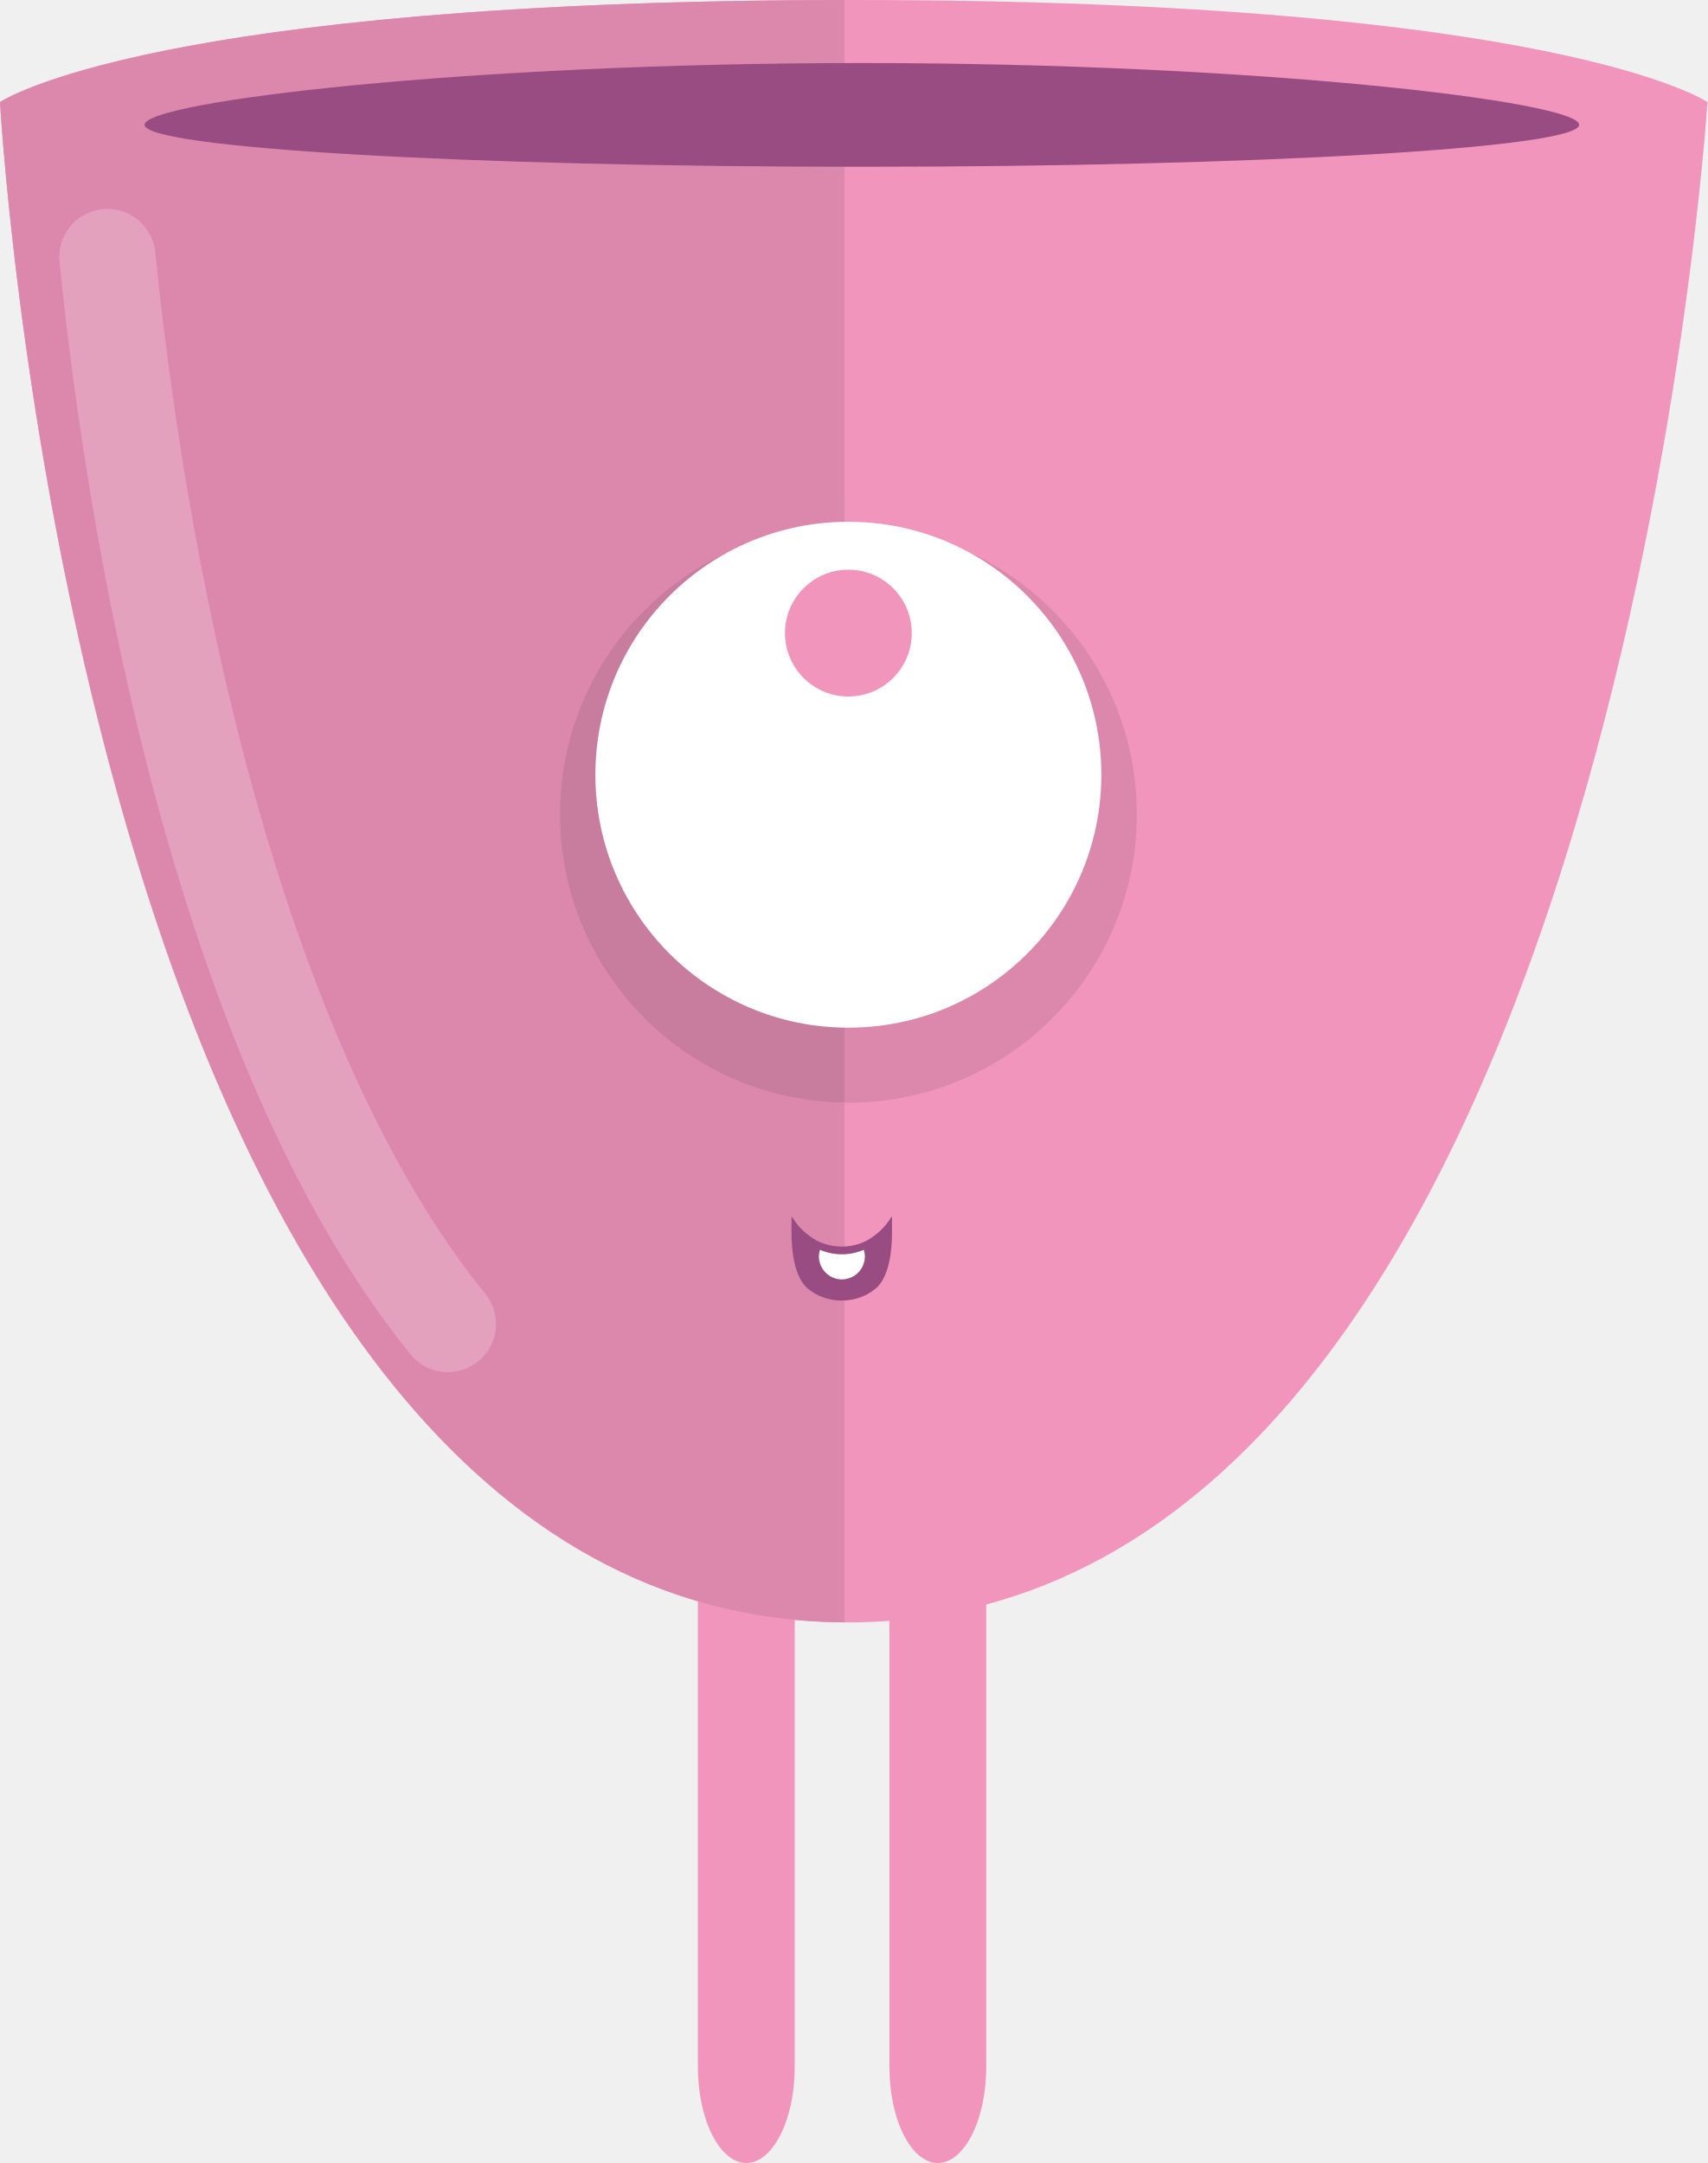
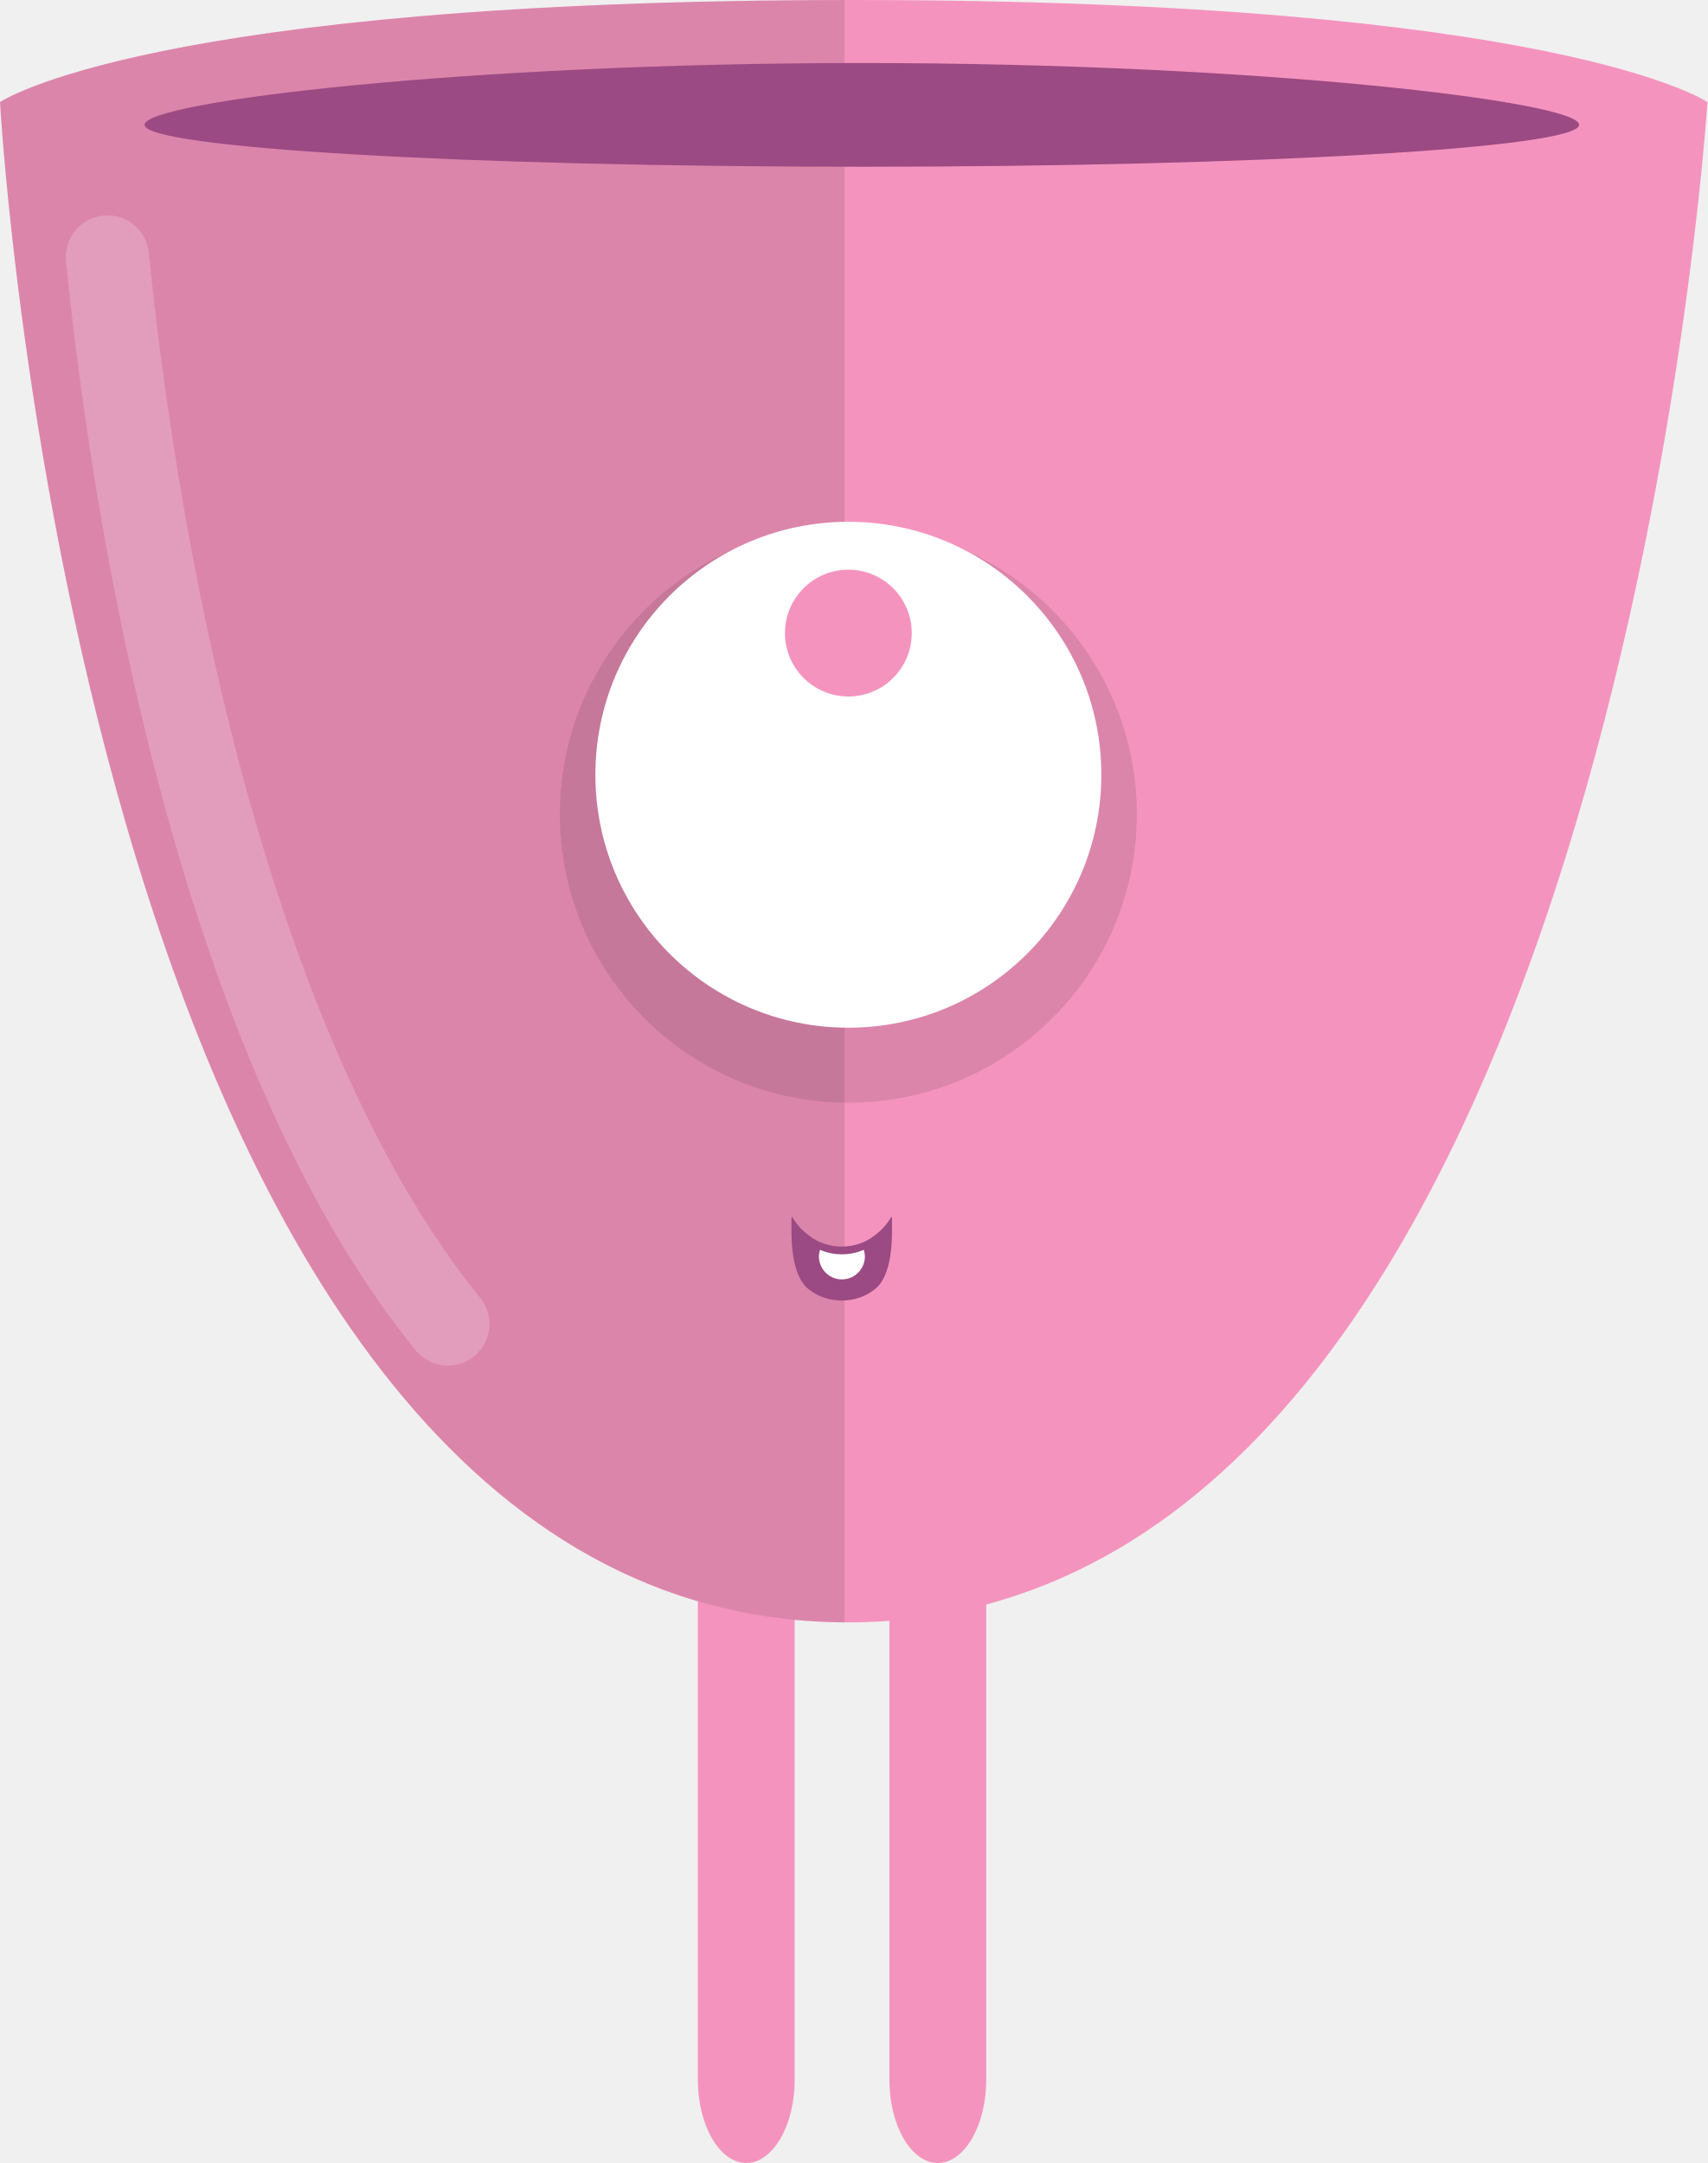
- <svg xmlns="http://www.w3.org/2000/svg" version="1.0" id="Layer_1" x="0px" y="0px" width="88.934px" height="112.667px" viewBox="0 0 88.934 112.667" enable-background="new 0 0 88.934 112.667" xml:space="preserve">
-   <g>
-     <path fill="#F195BC" d="M41.393,107.667c0,2.75-1.136,5-2.522,5s-2.521-2.25-2.521-5V57.045c0-2.75,1.135-5,2.521-5   s2.522,2.25,2.522,5V107.667" />
-     <path fill="#F195BC" d="M51.368,107.667c0,2.75-1.135,5-2.521,5c-1.388,0-2.522-2.25-2.522-5V57.045c0-2.75,1.135-5,2.522-5   c1.387,0,2.521,2.25,2.521,5V107.667" />
-     <path fill="#F195BC" d="M88.934,5.316c0,0-7.767-5.316-44.467-5.316C7.766,0,0,5.316,0,5.316s4.362,79.191,44.149,79.191   C83.938,84.508,88.934,5.316,88.934,5.316" />
-     <path fill="#DC88AC" d="M43.983,27.386V0.001C8.05,0.047,0.15,5.218,0.003,5.316v0.038c0.113,1.937,4.849,78.927,43.98,79.15   V57.438c-8.105-0.108-14.66-6.632-14.82-14.723v-0.607C29.323,34.018,35.878,27.494,43.983,27.386z M25.823,69.103   c-0.038,0.679-0.351,1.34-0.92,1.803c-0.457,0.37-1.004,0.553-1.549,0.559h-0.05c-0.719-0.007-1.43-0.322-1.918-0.924   c-4.827-5.953-8.798-14.176-11.974-24.473c-3.974-12.914-5.65-25.892-6.305-32.434c-0.137-1.374,0.865-2.599,2.239-2.735   l0.229-0.013h0.042c1.261,0.011,2.336,0.97,2.464,2.252c0.629,6.339,2.288,19.063,6.109,31.458   c3.041,9.889,6.824,17.566,11.076,22.792c0.344,0.425,0.526,0.928,0.555,1.435V69.103z" />
-     <path fill="#DC88AC" d="M44.188,27.385c-0.068,0-0.137,0-0.205,0.001v30.053c0.068,0.001,0.137,0.001,0.205,0.001   c8.214,0,14.889-6.592,15.024-14.773v-0.508C59.077,33.977,52.402,27.385,44.188,27.385z" />
-     <path fill="#C97D9E" d="M43.983,57.438V27.386c-8.105,0.108-14.66,6.632-14.82,14.723v0.607   C29.323,50.807,35.878,57.33,43.983,57.438z" />
-     <path fill="#FFFFFF" d="M57.363,40.354c0,7.277-5.898,13.176-13.176,13.176c-7.276,0-13.176-5.898-13.176-13.176   c0-7.276,5.899-13.176,13.176-13.176C51.465,27.179,57.363,33.078,57.363,40.354" />
-     <path fill="#F195BC" d="M47.49,32.977c0,1.824-1.479,3.303-3.302,3.303c-1.824,0-3.303-1.479-3.303-3.303s1.479-3.303,3.303-3.303   C46.012,29.674,47.49,31.152,47.49,32.977" />
-     <path fill="#994C82" d="M82.251,6.499c0,1.208-16.727,2.188-37.361,2.188c-20.634,0-37.36-0.979-37.36-2.188   s16.727-3.216,37.36-3.216C65.524,3.283,82.251,5.291,82.251,6.499" />
-     <path fill="#994C82" d="M46.458,63.723c0.014,0.763,0.042,2.756-0.931,3.461c-0.95,0.746-2.419,0.746-3.37,0   c-0.972-0.705-0.943-2.698-0.93-3.461c-0.014-0.789-0.042-0.055,0.93,0.65c0.951,0.746,2.42,0.746,3.37,0   C46.5,63.668,46.472,62.934,46.458,63.723" />
-     <path fill="#FFFFFF" d="M42.711,65.099c-0.033,0.11-0.057,0.226-0.057,0.347c0,0.659,0.535,1.195,1.196,1.195   s1.196-0.536,1.196-1.195c0-0.121-0.022-0.236-0.056-0.347C44.276,65.414,43.426,65.414,42.711,65.099" />
-     <path fill="#E3A1BD" d="M14.192,44.596c-3.821-12.395-5.48-25.119-6.109-31.458c-0.128-1.282-1.203-2.241-2.464-2.252H5.577   c-0.076,0.001-0.152,0.005-0.229,0.013c-1.374,0.137-2.376,1.361-2.239,2.735c0.654,6.542,2.331,19.52,6.305,32.434   c3.176,10.297,7.146,18.52,11.974,24.473c0.488,0.602,1.199,0.917,1.918,0.924h0.05c0.545-0.006,1.092-0.188,1.549-0.559   c0.569-0.463,0.882-1.124,0.92-1.803v-0.28c-0.028-0.507-0.211-1.01-0.555-1.435C21.017,62.162,17.233,54.484,14.192,44.596z" />
-   </g>
+ <svg xmlns="http://www.w3.org/2000/svg" version="1.1" id="Layer_1" x="0px" y="0px" width="139.879px" height="177.208px" viewBox="0 0 139.879 177.208" enable-background="new 0 0 139.879 177.208" xml:space="preserve">
+   <path fill="#F494BE" d="M65.103,170.393c0,3.748-1.784,6.814-3.966,6.814s-3.967-3.066-3.967-6.814v-81.72  c0-3.748,1.785-6.815,3.967-6.815s3.966,3.067,3.966,6.815V170.393z" />
+   <path fill="#F494BE" d="M80.794,170.393c0,3.748-1.785,6.814-3.966,6.814c-2.183,0-3.967-3.066-3.967-6.814v-81.72  c0-3.748,1.784-6.815,3.967-6.815c2.181,0,3.966,3.067,3.966,6.815V170.393z" />
+   <path fill="#F494BE" d="M139.879,8.362c0,0-12.216-8.362-69.94-8.362C12.215,0,0,8.362,0,8.362s6.859,124.555,69.44,124.555  C132.021,132.917,139.879,8.362,139.879,8.362" />
+   <path opacity="0.1" d="M69.185,0.001C12.114,0.075,0,8.363,0,8.363s6.842,124.21,69.185,124.55V0.001z" />
+   <path opacity="0.1" d="M93.136,66.708c0,13.054-10.582,23.636-23.636,23.636S45.864,79.761,45.864,66.708  c0-13.054,10.582-23.636,23.636-23.636S93.136,53.653,93.136,66.708" />
+   <path fill="#FFFFFF" d="M90.224,63.472c0,11.445-9.278,20.724-20.725,20.724c-11.444,0-20.723-9.279-20.723-20.724  s9.278-20.724,20.723-20.724C80.945,42.748,90.224,52.027,90.224,63.472" />
+   <path fill="#F494BE" d="M74.694,51.867c0,2.869-2.326,5.194-5.193,5.194c-2.869,0-5.195-2.325-5.195-5.194  c0-2.869,2.326-5.194,5.195-5.194C72.368,46.673,74.694,48.998,74.694,51.867" />
+   <path fill="#9B4A83" d="M129.368,10.222c0,1.899-26.309,3.439-58.763,3.439s-58.764-1.54-58.764-3.439  c0-1.899,26.31-5.059,58.764-5.059S129.368,8.323,129.368,10.222" />
+   <path fill="#9B4A83" d="M73.07,100.226c0.022,1.201,0.066,4.334-1.463,5.444c-1.495,1.173-3.804,1.173-5.3,0  c-1.528-1.11-1.485-4.244-1.463-5.444c-0.022-1.241-0.066-0.087,1.463,1.022c1.496,1.172,3.805,1.172,5.3,0  C73.137,100.139,73.093,98.985,73.07,100.226" />
+   <path fill="#FFFFFF" d="M67.177,102.391c-0.053,0.172-0.089,0.353-0.089,0.543c0,1.039,0.842,1.883,1.882,1.883  c1.039,0,1.883-0.844,1.883-1.883c0-0.19-0.037-0.371-0.09-0.543C69.638,102.886,68.302,102.886,67.177,102.391" />
+   <path opacity="0.2" fill="#FFFFFF" d="M5.41,21.391c1.027,10.268,3.662,30.652,9.897,50.912  c4.979,16.151,11.204,29.027,18.736,38.312c1.186,1.462,3.332,1.685,4.793,0.498c1.46-1.187,1.683-3.332,0.496-4.793  c-6.746-8.295-12.718-20.428-17.514-36.022c-6.025-19.552-8.635-39.591-9.628-49.583c-0.187-1.873-1.856-3.239-3.729-3.052  C6.591,17.849,5.224,19.52,5.41,21.391z" />
</svg>
